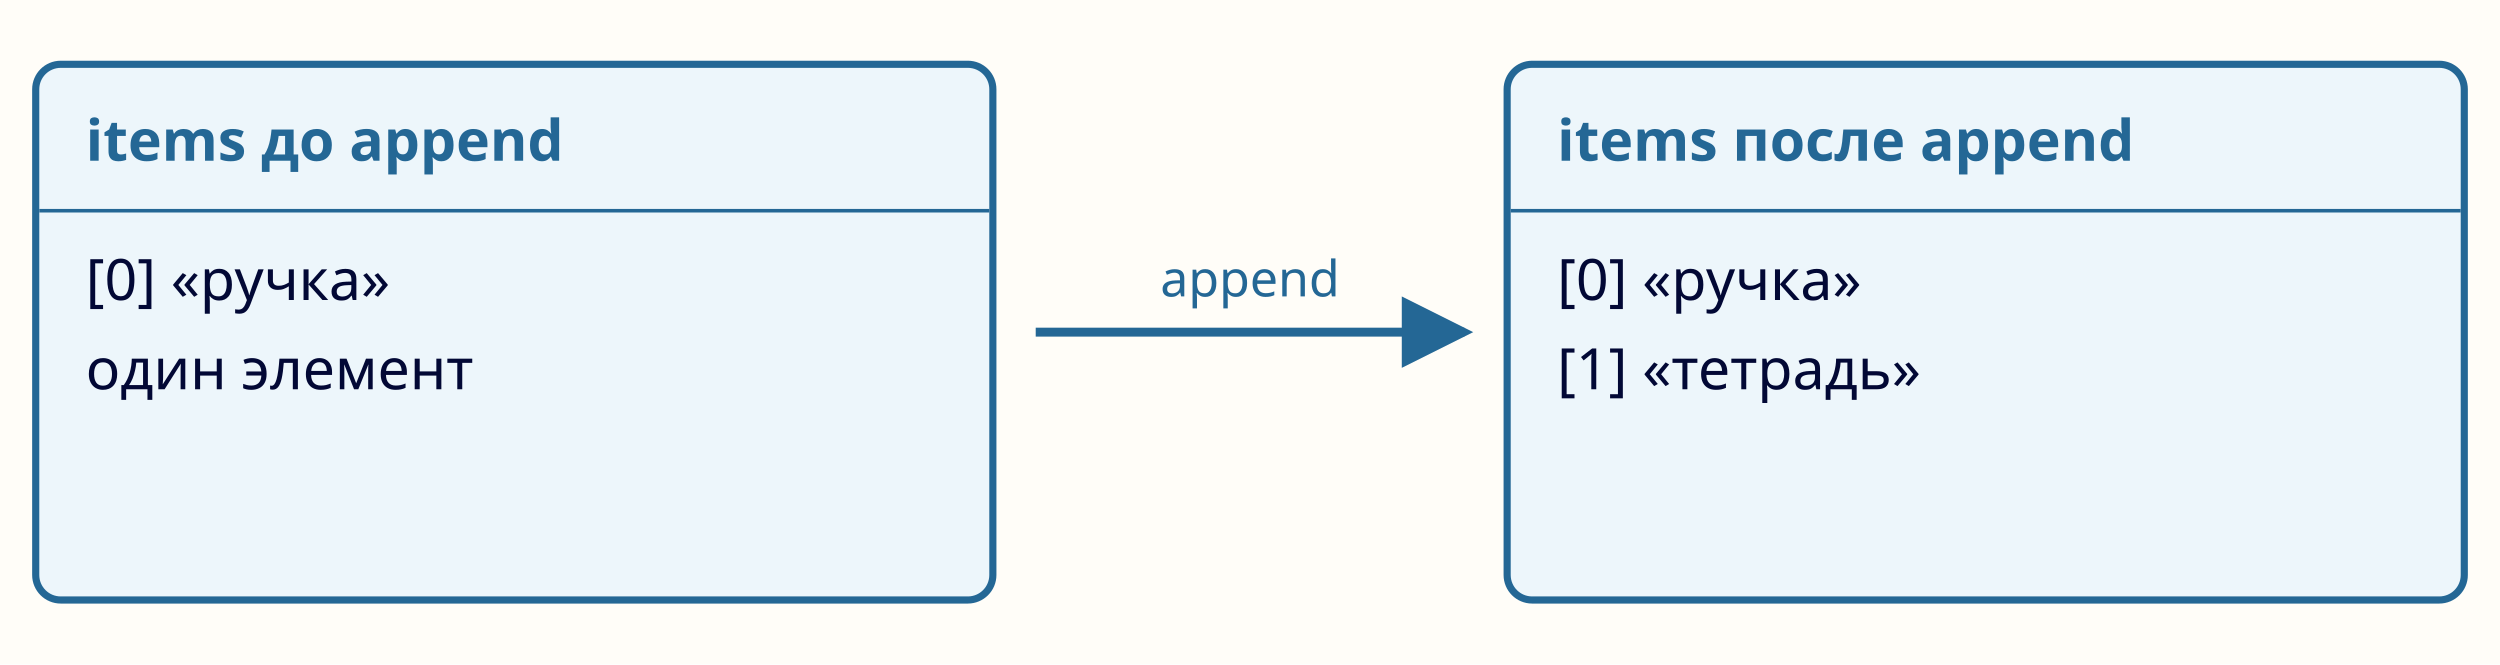
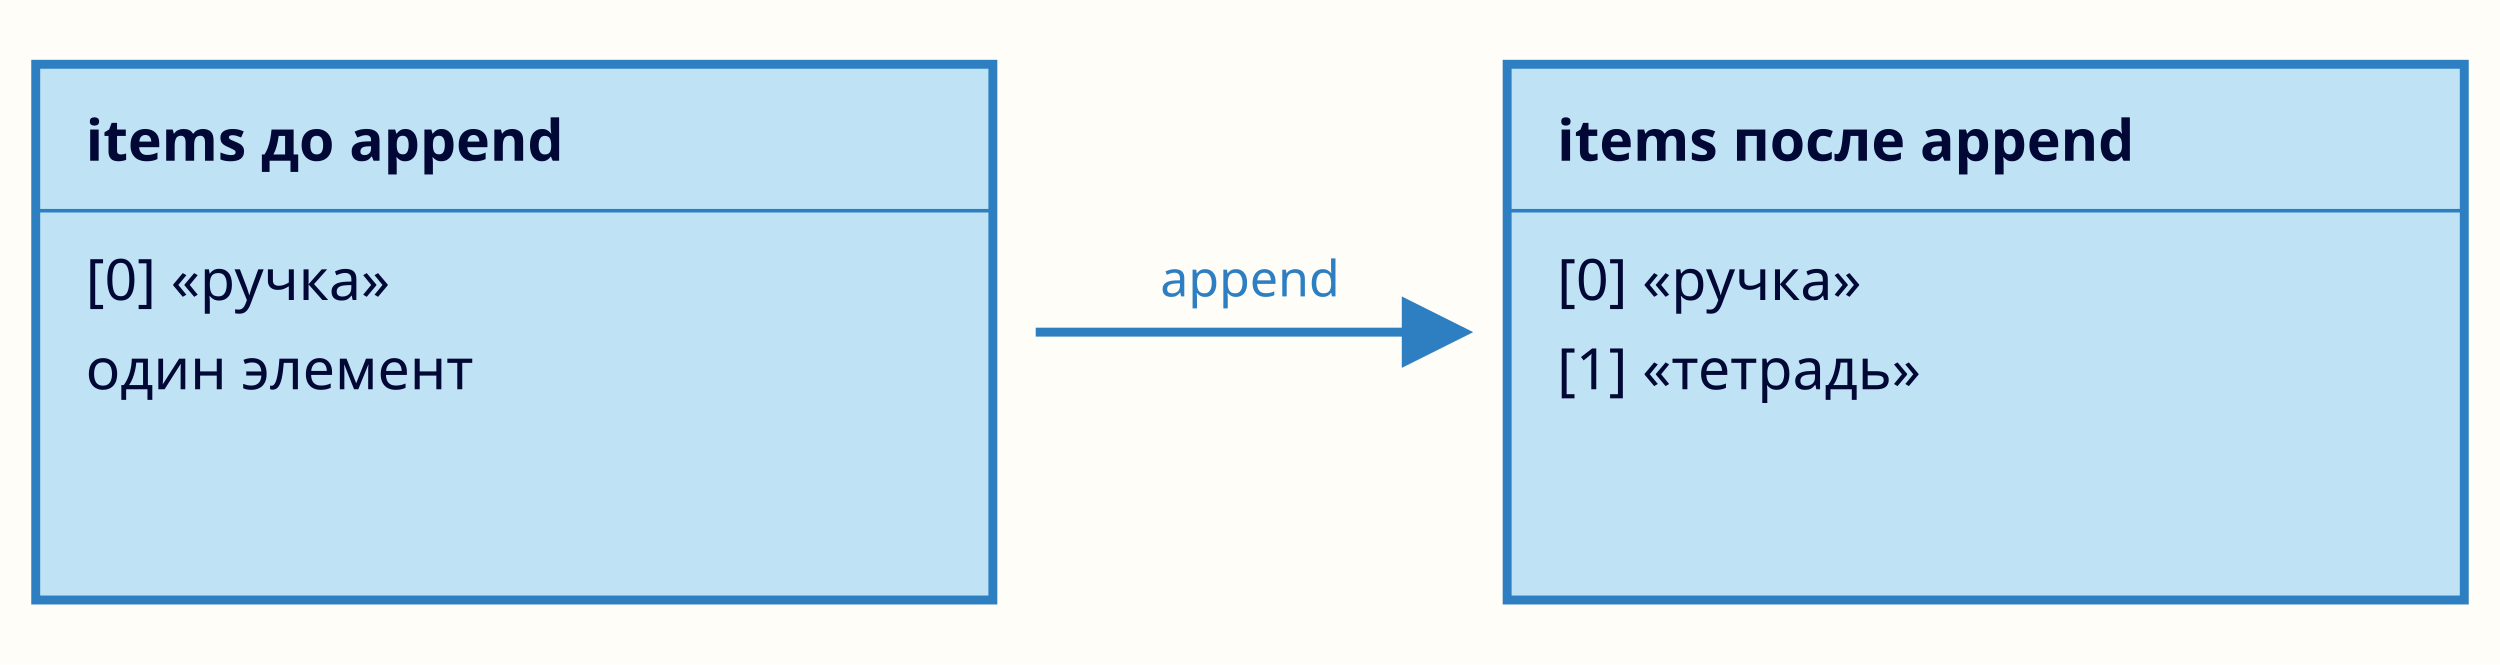
<svg xmlns="http://www.w3.org/2000/svg" width="700" height="186" viewBox="0 0 700 186" role="img" aria-labelledby="title desc">
  <defs>
    <marker id="arrow" markerWidth="8" markerHeight="8" refX="7" refY="4" orient="auto">
-       <path d="M0 0 L8 4 L0 8Z" fill="#246795" />
+       <path d="M0 0 L8 4 L0 8Z" fill="#2D7FC1" />
    </marker>
  </defs>
  <rect width="700" height="186" fill="#fffdf8" />
  <g font-family="system-ui, sans-serif" font-size="16" fill="#020835">
-     <rect x="10" y="18" width="268" height="150" rx="7" fill="#edf6fb" stroke="#246795" stroke-width="2" />
-     <path d="M11 59 H277" stroke="#246795" />
-     <text x="24" y="45" font-weight="700" fill="#246795">items до append</text>
+     <rect x="10" y="18" width="268" height="150" rx="0" fill="#BFE2F5" stroke="#2D7FC1" stroke-width="2.5" />
+     <path d="M11 59 H277" stroke="#2D7FC1" />
+     <text x="24" y="45" font-weight="700" fill="#020835">items до append</text>
    <text x="24" y="84">[0] «ручка»</text>
    <text x="24" y="109">один элемент</text>
-     <path d="M290 93 L410 93" fill="none" stroke="#246795" stroke-width="2.5" marker-end="url(#arrow)" />
-     <text x="350.0" y="83.0" text-anchor="middle" font-size="14" fill="#246795">append</text>
-     <rect x="422" y="18" width="268" height="150" rx="7" fill="#edf6fb" stroke="#246795" stroke-width="2" />
-     <path d="M423 59 H689" stroke="#246795" />
-     <text x="436" y="45" font-weight="700" fill="#246795">items после append</text>
+     <path d="M290 93 L410 93" fill="none" stroke="#2D7FC1" stroke-width="2.5" marker-end="url(#arrow)" />
+     <text x="350.0" y="83.0" text-anchor="middle" font-size="14" fill="#2D7FC1">append</text>
+     <rect x="422" y="18" width="268" height="150" rx="0" fill="#BFE2F5" stroke="#2D7FC1" stroke-width="2.5" />
+     <path d="M423 59 H689" stroke="#2D7FC1" />
+     <text x="436" y="45" font-weight="700" fill="#020835">items после append</text>
    <text x="436" y="84">[0] «ручка»</text>
    <text x="436" y="109">[1] «тетрадь»</text>
  </g>
</svg>
